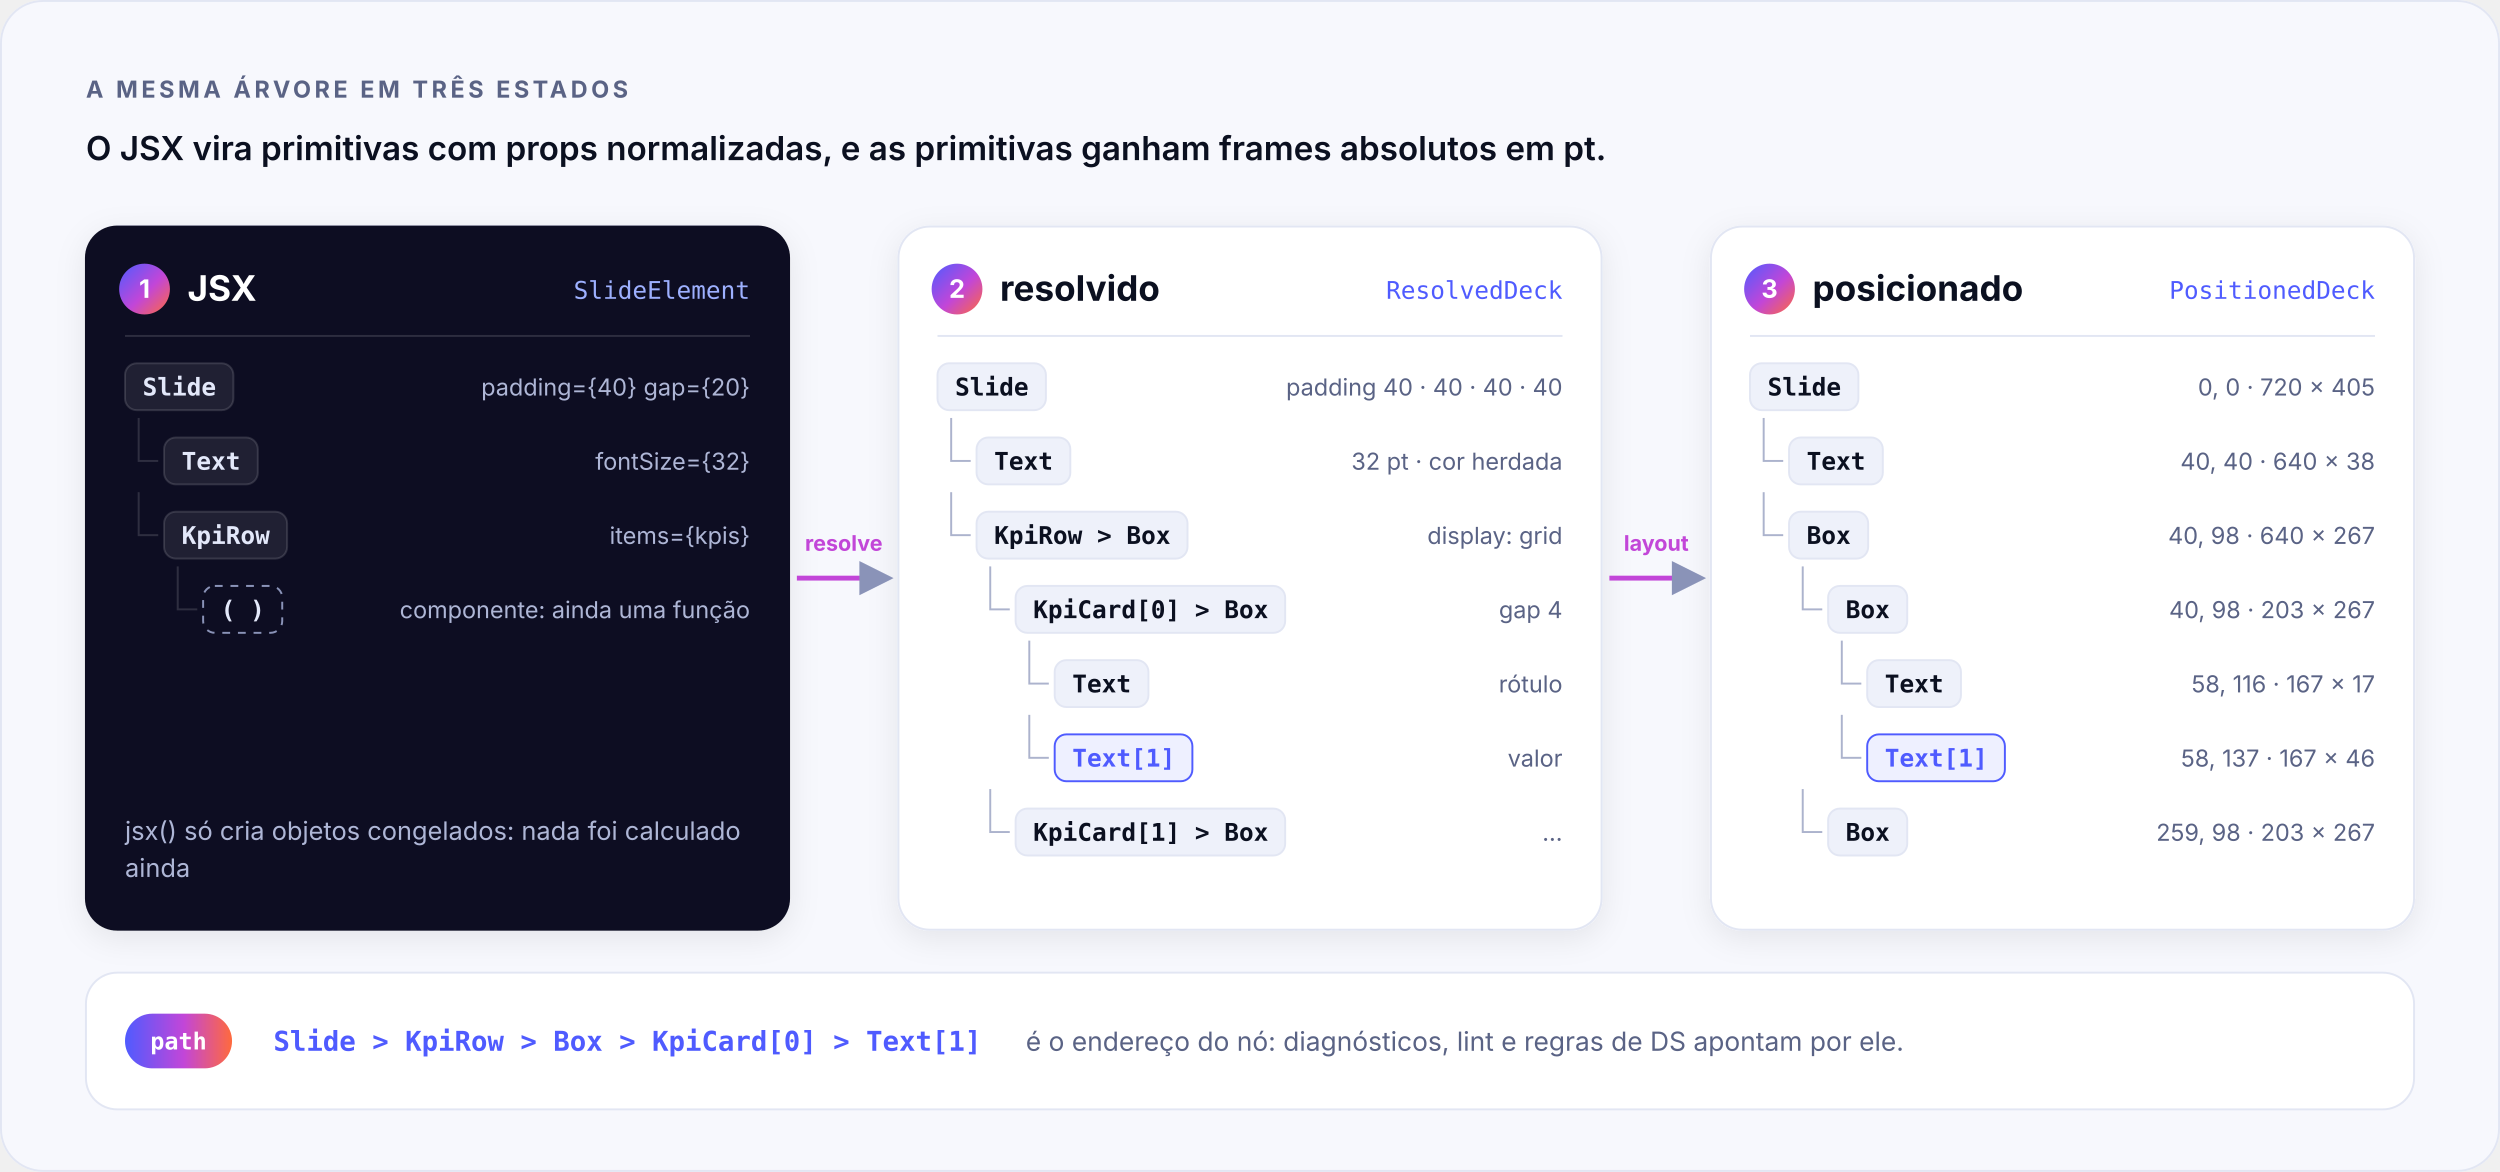
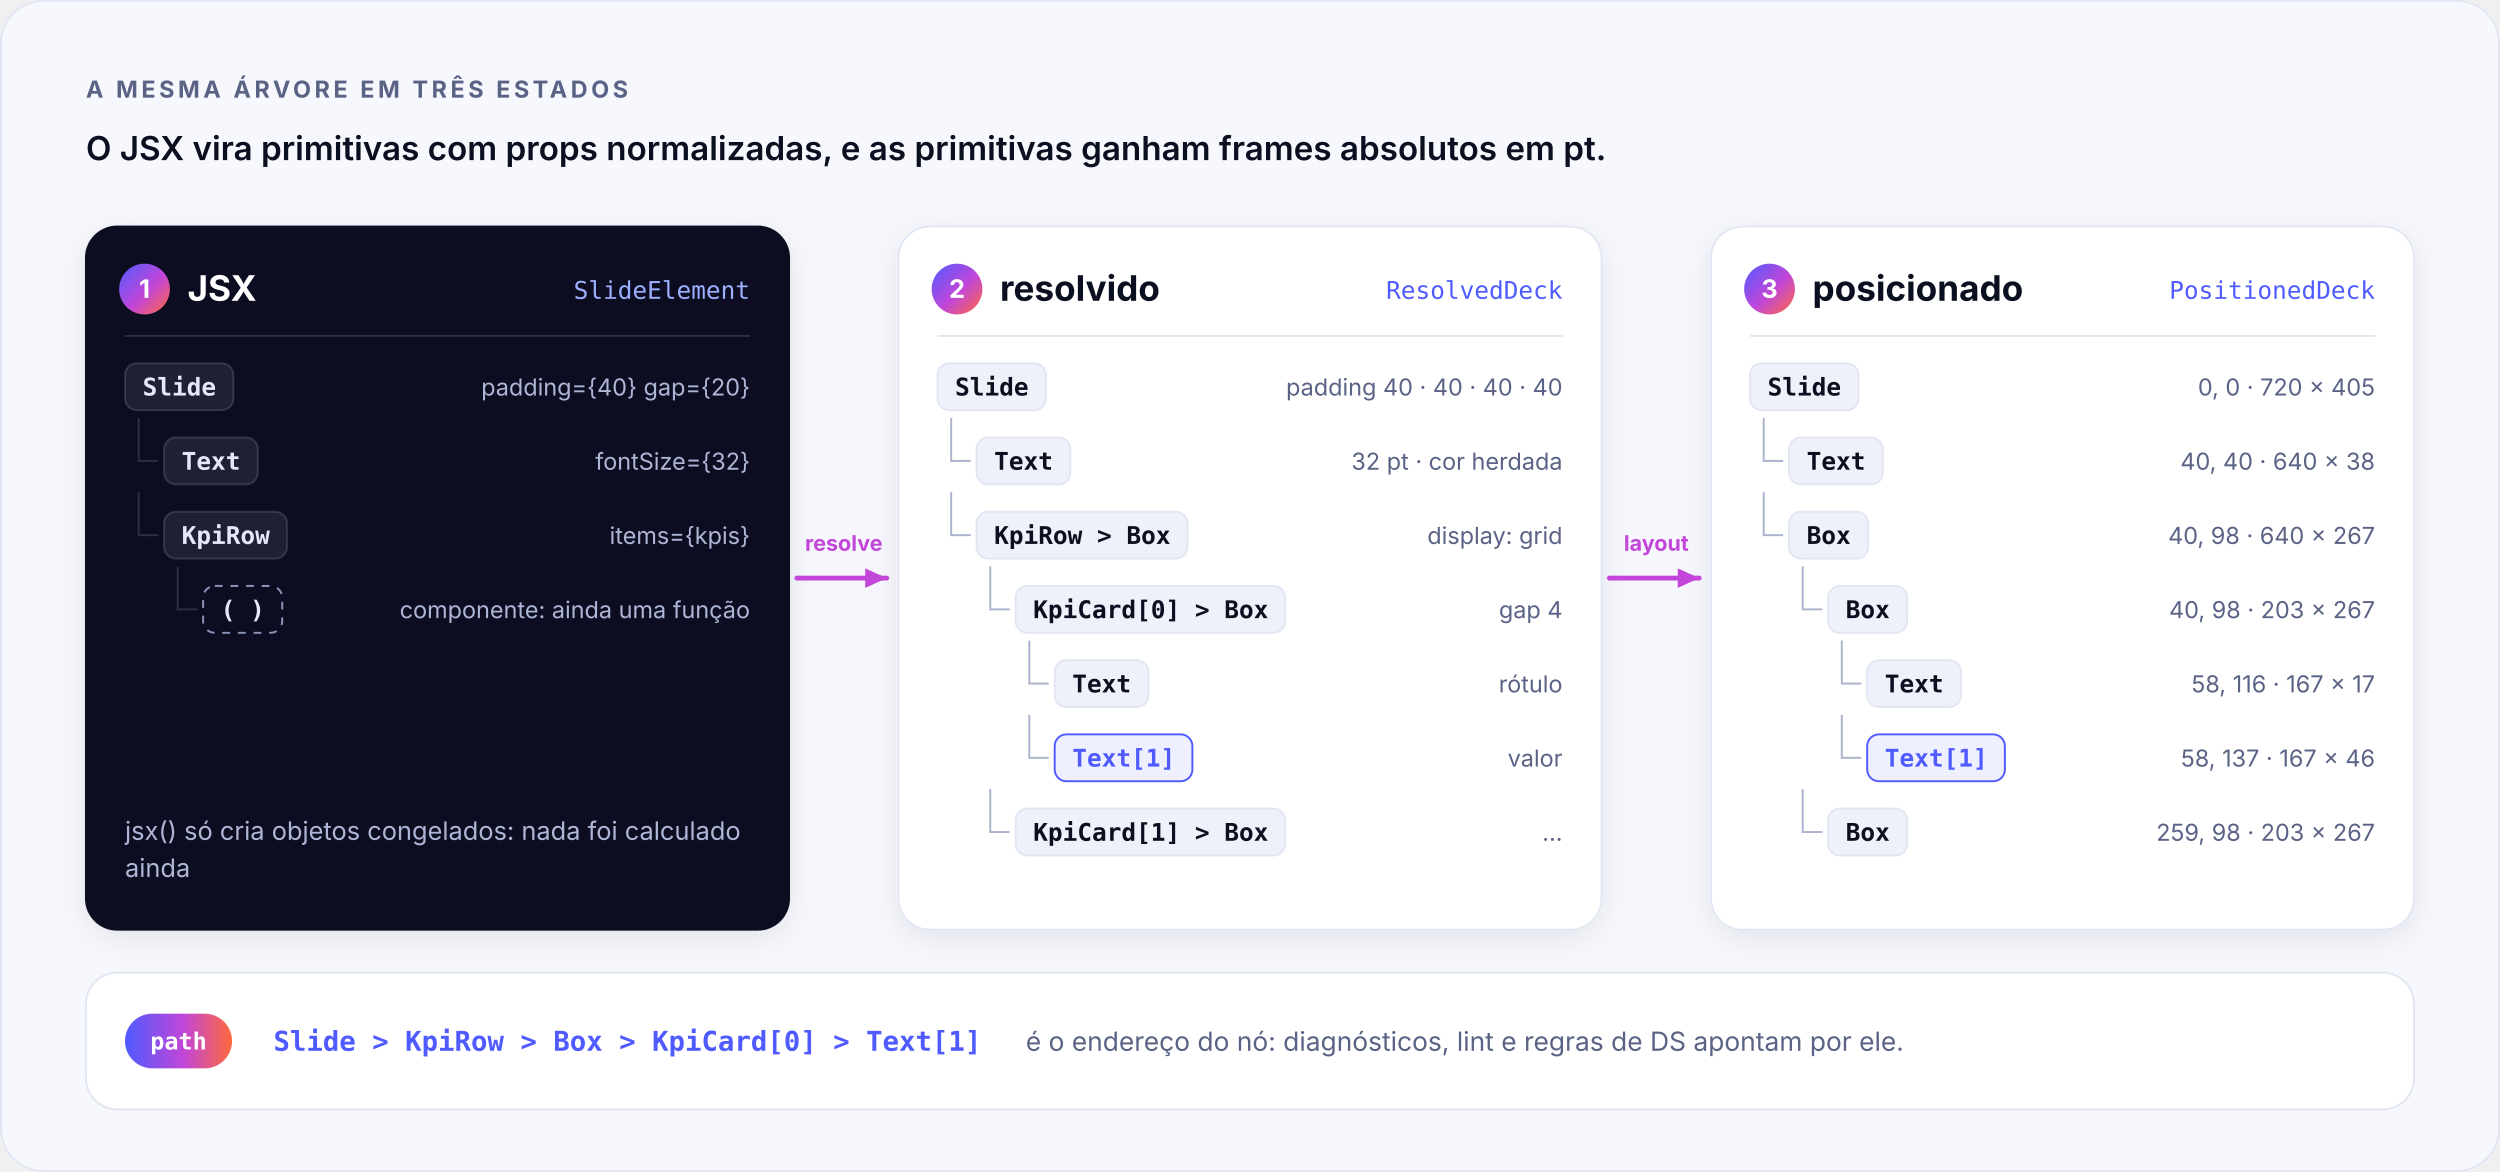
<svg xmlns="http://www.w3.org/2000/svg" viewBox="0 0 1280 600" width="1280" height="600" font-family="Inter, -apple-system, BlinkMacSystemFont, 'Segoe UI', Helvetica, Arial, sans-serif">
  <defs>
    <linearGradient id="grad" x1="0" y1="0" x2="1" y2="1">
      <stop offset="0" stop-color="#4F5BFF" />
      <stop offset=".55" stop-color="#C246D8" />
      <stop offset="1" stop-color="#FF6A3D" />
    </linearGradient>
    <linearGradient id="gradH" x1="0" y1="0" x2="1" y2="0">
      <stop offset="0" stop-color="#4F5BFF" />
      <stop offset=".55" stop-color="#C246D8" />
      <stop offset="1" stop-color="#FF6A3D" />
    </linearGradient>
    <filter id="sh" x="-20%" y="-20%" width="140%" height="160%">
      <feDropShadow dx="0" dy="4" stdDeviation="8" flood-color="#0B1020" flood-opacity="0.08" />
    </filter>
-     <marker id="ah" viewBox="0 0 10 10" refX="8" refY="5" markerWidth="7" markerHeight="7" orient="auto-start-reverse">
-       <path d="M0 0 L10 5 L0 10 z" fill="#8A93B8" />
-     </marker>
    <linearGradient id="gradV" x1="0" y1="1" x2="0" y2="0">
      <stop offset="0" stop-color="#4F5BFF" />
      <stop offset=".55" stop-color="#C246D8" />
      <stop offset="1" stop-color="#FF6A3D" />
    </linearGradient>
    <filter id="cardShadow" x="-20%" y="-20%" width="140%" height="160%">
      <feDropShadow dx="0" dy="10" stdDeviation="14" flood-color="#0B1020" flood-opacity="0.28" />
    </filter>
    <filter id="slideShadow" x="-20%" y="-20%" width="140%" height="160%">
      <feDropShadow dx="0" dy="5" stdDeviation="8" flood-color="#0B1020" flood-opacity="0.14" />
    </filter>
  </defs>
  <rect width="1280" height="600" rx="22" fill="#F7F8FD" />
  <rect x=".5" y=".5" width="1279" height="599" rx="21.5" fill="none" stroke="#E2E6F3" />
  <text x="44" y="50" font-size="12" font-weight="700" fill="#5A6385" letter-spacing="1.8" xml:space="preserve">A MESMA ÁRVORE EM TRÊS ESTADOS</text>
  <text x="44" y="82" font-size="17" font-weight="600" fill="#0B1020" xml:space="preserve">O JSX vira primitivas com props normalizadas, e as primitivas ganham frames absolutos em pt.</text>
  <g filter="url(#sh)">
    <rect x="44" y="116" width="360" height="360" rx="16" fill="#0B1020" stroke="#0B1020" />
  </g>
  <circle cx="74" cy="148" r="13" fill="url(#grad)" />
  <text x="74" y="152.5" font-size="13" font-weight="700" fill="#FFFFFF" text-anchor="middle" xml:space="preserve">1</text>
  <text x="96" y="154" font-size="18" font-weight="700" fill="#FFFFFF" xml:space="preserve">JSX</text>
  <text x="384" y="153" font-size="12.5" font-weight="400" fill="#9DB0FF" text-anchor="end" font-family="'JetBrains Mono', ui-monospace, SFMono-Regular, Menlo, Consolas, monospace" xml:space="preserve">SlideElement</text>
  <path d="M64 172 H384" stroke="#FFFFFF22" />
  <rect x="64" y="186" width="55.5" height="24" rx="6" fill="#FFFFFF14" stroke="#FFFFFF22" />
  <text x="73" y="202.5" font-size="12.5" font-weight="600" fill="#E3E8FA" font-family="'JetBrains Mono', ui-monospace, SFMono-Regular, Menlo, Consolas, monospace" xml:space="preserve">Slide</text>
  <text x="384" y="202.5" font-size="12" font-weight="400" fill="#AEB6D6" text-anchor="end" xml:space="preserve">padding={40} gap={20}</text>
  <path d="M71 214 V236 H81" fill="none" stroke="#FFFFFF33" stroke-opacity=".7" />
  <rect x="84" y="224" width="48" height="24" rx="6" fill="#FFFFFF14" stroke="#FFFFFF22" />
  <text x="93" y="240.5" font-size="12.5" font-weight="600" fill="#E3E8FA" font-family="'JetBrains Mono', ui-monospace, SFMono-Regular, Menlo, Consolas, monospace" xml:space="preserve">Text</text>
  <text x="384" y="240.5" font-size="12" font-weight="400" fill="#AEB6D6" text-anchor="end" xml:space="preserve">fontSize={32}</text>
  <path d="M71 252 V274 H81" fill="none" stroke="#FFFFFF33" stroke-opacity=".7" />
  <rect x="84" y="262" width="63" height="24" rx="6" fill="#FFFFFF14" stroke="#FFFFFF22" />
  <text x="93" y="278.5" font-size="12.5" font-weight="600" fill="#E3E8FA" font-family="'JetBrains Mono', ui-monospace, SFMono-Regular, Menlo, Consolas, monospace" xml:space="preserve">KpiRow</text>
  <text x="384" y="278.5" font-size="12" font-weight="400" fill="#AEB6D6" text-anchor="end" xml:space="preserve">items={kpis}</text>
  <path d="M91 290 V312 H101" fill="none" stroke="#FFFFFF33" stroke-opacity=".7" />
  <rect x="104" y="300" width="40.5" height="24" rx="6" fill="none" stroke="#8A93B8" stroke-dasharray="4 4" />
  <text x="113" y="316.5" font-size="12.5" font-weight="600" fill="#E3E8FA" font-family="'JetBrains Mono', ui-monospace, SFMono-Regular, Menlo, Consolas, monospace" xml:space="preserve">( )</text>
  <text x="384" y="316.5" font-size="12" font-weight="400" fill="#AEB6D6" text-anchor="end" xml:space="preserve">componente: ainda uma função</text>
  <text x="64" y="430" font-size="13" font-weight="400" fill="#AEB6D6" xml:space="preserve">jsx() só cria objetos congelados: nada foi calculado</text>
  <text x="64" y="449" font-size="13" font-weight="400" fill="#AEB6D6" xml:space="preserve">ainda</text>
  <g filter="url(#sh)">
    <rect x="460" y="116" width="360" height="360" rx="16" fill="#FFFFFF" stroke="#E2E6F3" />
  </g>
  <circle cx="490" cy="148" r="13" fill="url(#grad)" />
  <text x="490" y="152.5" font-size="13" font-weight="700" fill="#FFFFFF" text-anchor="middle" xml:space="preserve">2</text>
  <text x="512" y="154" font-size="18" font-weight="700" fill="#0B1020" xml:space="preserve">resolvido</text>
  <text x="800" y="153" font-size="12.5" font-weight="400" fill="#4F5BFF" text-anchor="end" font-family="'JetBrains Mono', ui-monospace, SFMono-Regular, Menlo, Consolas, monospace" xml:space="preserve">ResolvedDeck</text>
  <path d="M480 172 H800" stroke="#E2E6F3" />
  <rect x="480" y="186" width="55.5" height="24" rx="6" fill="#EEF1FA" stroke="#E2E6F3" />
  <text x="489" y="202.5" font-size="12.5" font-weight="600" fill="#0B1020" font-family="'JetBrains Mono', ui-monospace, SFMono-Regular, Menlo, Consolas, monospace" xml:space="preserve">Slide</text>
  <text x="800" y="202.5" font-size="12" font-weight="400" fill="#5A6385" text-anchor="end" xml:space="preserve">padding 40 · 40 · 40 · 40</text>
  <path d="M487 214 V236 H497" fill="none" stroke="#8A93B8" stroke-opacity=".7" />
  <rect x="500" y="224" width="48" height="24" rx="6" fill="#EEF1FA" stroke="#E2E6F3" />
  <text x="509" y="240.5" font-size="12.5" font-weight="600" fill="#0B1020" font-family="'JetBrains Mono', ui-monospace, SFMono-Regular, Menlo, Consolas, monospace" xml:space="preserve">Text</text>
  <text x="800" y="240.5" font-size="12" font-weight="400" fill="#5A6385" text-anchor="end" xml:space="preserve">32 pt · cor herdada</text>
  <path d="M487 252 V274 H497" fill="none" stroke="#8A93B8" stroke-opacity=".7" />
  <rect x="500" y="262" width="108" height="24" rx="6" fill="#EEF1FA" stroke="#E2E6F3" />
  <text x="509" y="278.5" font-size="12.5" font-weight="600" fill="#0B1020" font-family="'JetBrains Mono', ui-monospace, SFMono-Regular, Menlo, Consolas, monospace" xml:space="preserve">KpiRow &gt; Box</text>
  <text x="800" y="278.5" font-size="12" font-weight="400" fill="#5A6385" text-anchor="end" xml:space="preserve">display: grid</text>
  <path d="M507 290 V312 H517" fill="none" stroke="#8A93B8" stroke-opacity=".7" />
  <rect x="520" y="300" width="138" height="24" rx="6" fill="#EEF1FA" stroke="#E2E6F3" />
  <text x="529" y="316.5" font-size="12.5" font-weight="600" fill="#0B1020" font-family="'JetBrains Mono', ui-monospace, SFMono-Regular, Menlo, Consolas, monospace" xml:space="preserve">KpiCard[0] &gt; Box</text>
  <text x="800" y="316.5" font-size="12" font-weight="400" fill="#5A6385" text-anchor="end" xml:space="preserve">gap 4</text>
  <path d="M527 328 V350 H537" fill="none" stroke="#8A93B8" stroke-opacity=".7" />
  <rect x="540" y="338" width="48" height="24" rx="6" fill="#EEF1FA" stroke="#E2E6F3" />
  <text x="549" y="354.5" font-size="12.5" font-weight="600" fill="#0B1020" font-family="'JetBrains Mono', ui-monospace, SFMono-Regular, Menlo, Consolas, monospace" xml:space="preserve">Text</text>
  <text x="800" y="354.5" font-size="12" font-weight="400" fill="#5A6385" text-anchor="end" xml:space="preserve">rótulo</text>
  <path d="M527 366 V388 H537" fill="none" stroke="#8A93B8" stroke-opacity=".7" />
  <rect x="540" y="376" width="70.5" height="24" rx="6" fill="#EEF0FF" stroke="#4F5BFF" />
  <text x="549" y="392.5" font-size="12.5" font-weight="600" fill="#4F5BFF" font-family="'JetBrains Mono', ui-monospace, SFMono-Regular, Menlo, Consolas, monospace" xml:space="preserve">Text[1]</text>
  <text x="800" y="392.5" font-size="12" font-weight="400" fill="#5A6385" text-anchor="end" xml:space="preserve">valor</text>
  <path d="M507 404 V426 H517" fill="none" stroke="#8A93B8" stroke-opacity=".7" />
  <rect x="520" y="414" width="138" height="24" rx="6" fill="#EEF1FA" stroke="#E2E6F3" />
  <text x="529" y="430.5" font-size="12.5" font-weight="600" fill="#0B1020" font-family="'JetBrains Mono', ui-monospace, SFMono-Regular, Menlo, Consolas, monospace" xml:space="preserve">KpiCard[1] &gt; Box</text>
  <text x="800" y="430.5" font-size="12" font-weight="400" fill="#5A6385" text-anchor="end" xml:space="preserve">…</text>
  <g filter="url(#sh)">
    <rect x="876" y="116" width="360" height="360" rx="16" fill="#FFFFFF" stroke="#E2E6F3" />
  </g>
  <circle cx="906" cy="148" r="13" fill="url(#grad)" />
  <text x="906" y="152.5" font-size="13" font-weight="700" fill="#FFFFFF" text-anchor="middle" xml:space="preserve">3</text>
  <text x="928" y="154" font-size="18" font-weight="700" fill="#0B1020" xml:space="preserve">posicionado</text>
  <text x="1216" y="153" font-size="12.5" font-weight="400" fill="#4F5BFF" text-anchor="end" font-family="'JetBrains Mono', ui-monospace, SFMono-Regular, Menlo, Consolas, monospace" xml:space="preserve">PositionedDeck</text>
  <path d="M896 172 H1216" stroke="#E2E6F3" />
  <rect x="896" y="186" width="55.5" height="24" rx="6" fill="#EEF1FA" stroke="#E2E6F3" />
  <text x="905" y="202.5" font-size="12.5" font-weight="600" fill="#0B1020" font-family="'JetBrains Mono', ui-monospace, SFMono-Regular, Menlo, Consolas, monospace" xml:space="preserve">Slide</text>
  <text x="1216" y="202.5" font-size="12" font-weight="400" fill="#5A6385" text-anchor="end" xml:space="preserve">0, 0 · 720 × 405</text>
  <path d="M903 214 V236 H913" fill="none" stroke="#8A93B8" stroke-opacity=".7" />
  <rect x="916" y="224" width="48" height="24" rx="6" fill="#EEF1FA" stroke="#E2E6F3" />
  <text x="925" y="240.5" font-size="12.5" font-weight="600" fill="#0B1020" font-family="'JetBrains Mono', ui-monospace, SFMono-Regular, Menlo, Consolas, monospace" xml:space="preserve">Text</text>
  <text x="1216" y="240.5" font-size="12" font-weight="400" fill="#5A6385" text-anchor="end" xml:space="preserve">40, 40 · 640 × 38</text>
  <path d="M903 252 V274 H913" fill="none" stroke="#8A93B8" stroke-opacity=".7" />
  <rect x="916" y="262" width="40.5" height="24" rx="6" fill="#EEF1FA" stroke="#E2E6F3" />
  <text x="925" y="278.5" font-size="12.5" font-weight="600" fill="#0B1020" font-family="'JetBrains Mono', ui-monospace, SFMono-Regular, Menlo, Consolas, monospace" xml:space="preserve">Box</text>
  <text x="1216" y="278.5" font-size="12" font-weight="400" fill="#5A6385" text-anchor="end" xml:space="preserve">40, 98 · 640 × 267</text>
  <path d="M923 290 V312 H933" fill="none" stroke="#8A93B8" stroke-opacity=".7" />
  <rect x="936" y="300" width="40.5" height="24" rx="6" fill="#EEF1FA" stroke="#E2E6F3" />
  <text x="945" y="316.5" font-size="12.5" font-weight="600" fill="#0B1020" font-family="'JetBrains Mono', ui-monospace, SFMono-Regular, Menlo, Consolas, monospace" xml:space="preserve">Box</text>
  <text x="1216" y="316.5" font-size="12" font-weight="400" fill="#5A6385" text-anchor="end" xml:space="preserve">40, 98 · 203 × 267</text>
  <path d="M943 328 V350 H953" fill="none" stroke="#8A93B8" stroke-opacity=".7" />
  <rect x="956" y="338" width="48" height="24" rx="6" fill="#EEF1FA" stroke="#E2E6F3" />
  <text x="965" y="354.5" font-size="12.5" font-weight="600" fill="#0B1020" font-family="'JetBrains Mono', ui-monospace, SFMono-Regular, Menlo, Consolas, monospace" xml:space="preserve">Text</text>
  <text x="1216" y="354.5" font-size="12" font-weight="400" fill="#5A6385" text-anchor="end" xml:space="preserve">58, 116 · 167 × 17</text>
  <path d="M943 366 V388 H953" fill="none" stroke="#8A93B8" stroke-opacity=".7" />
  <rect x="956" y="376" width="70.5" height="24" rx="6" fill="#EEF0FF" stroke="#4F5BFF" />
  <text x="965" y="392.5" font-size="12.5" font-weight="600" fill="#4F5BFF" font-family="'JetBrains Mono', ui-monospace, SFMono-Regular, Menlo, Consolas, monospace" xml:space="preserve">Text[1]</text>
  <text x="1216" y="392.5" font-size="12" font-weight="400" fill="#5A6385" text-anchor="end" xml:space="preserve">58, 137 · 167 × 46</text>
  <path d="M923 404 V426 H933" fill="none" stroke="#8A93B8" stroke-opacity=".7" />
  <rect x="936" y="414" width="40.5" height="24" rx="6" fill="#EEF1FA" stroke="#E2E6F3" />
  <text x="945" y="430.5" font-size="12.5" font-weight="600" fill="#0B1020" font-family="'JetBrains Mono', ui-monospace, SFMono-Regular, Menlo, Consolas, monospace" xml:space="preserve">Box</text>
  <text x="1216" y="430.5" font-size="12" font-weight="400" fill="#5A6385" text-anchor="end" xml:space="preserve">259, 98 · 203 × 267</text>
-   <path d="M408 296 L454 296" stroke="#C246D8" stroke-width="2.5" fill="none" marker-end="url(#ah)" />
+   <path d="M408 296 L454 296" stroke="#C246D8" stroke-width="2.5" fill="none" stroke-linecap="round" />
+   <polygon points="454,296 443,301 443,291" fill="#C246D8" />
  <text x="432" y="282" font-size="11" font-weight="700" fill="#C246D8" text-anchor="middle" xml:space="preserve">resolve</text>
-   <path d="M824 296 L870 296" stroke="#C246D8" stroke-width="2.5" fill="none" marker-end="url(#ah)" />
+   <path d="M824 296 L870 296" stroke="#C246D8" stroke-width="2.5" fill="none" stroke-linecap="round" />
+   <polygon points="870,296 859,301 859,291" fill="#C246D8" />
  <text x="848" y="282" font-size="11" font-weight="700" fill="#C246D8" text-anchor="middle" xml:space="preserve">layout</text>
  <rect x="44" y="498" width="1192" height="70" rx="16" fill="#FFFFFF" stroke="#E2E6F3" />
  <rect x="64" y="519" width="54.8" height="28" rx="14" fill="url(#gradH)" />
  <text x="91.4" y="537.32" font-size="12" font-weight="600" fill="#FFFFFF" text-anchor="middle" font-family="'JetBrains Mono', ui-monospace, SFMono-Regular, Menlo, Consolas, monospace" xml:space="preserve">path</text>
  <text x="140" y="538" font-size="14" font-weight="700" fill="#4F5BFF" font-family="'JetBrains Mono', ui-monospace, SFMono-Regular, Menlo, Consolas, monospace" xml:space="preserve">Slide &gt; KpiRow &gt; Box &gt; KpiCard[0] &gt; Text[1]</text>
  <text x="525.2" y="538" font-size="13.5" font-weight="400" fill="#5A6385" xml:space="preserve">é o endereço do nó: diagnósticos, lint e regras de DS apontam por ele.</text>
</svg>
